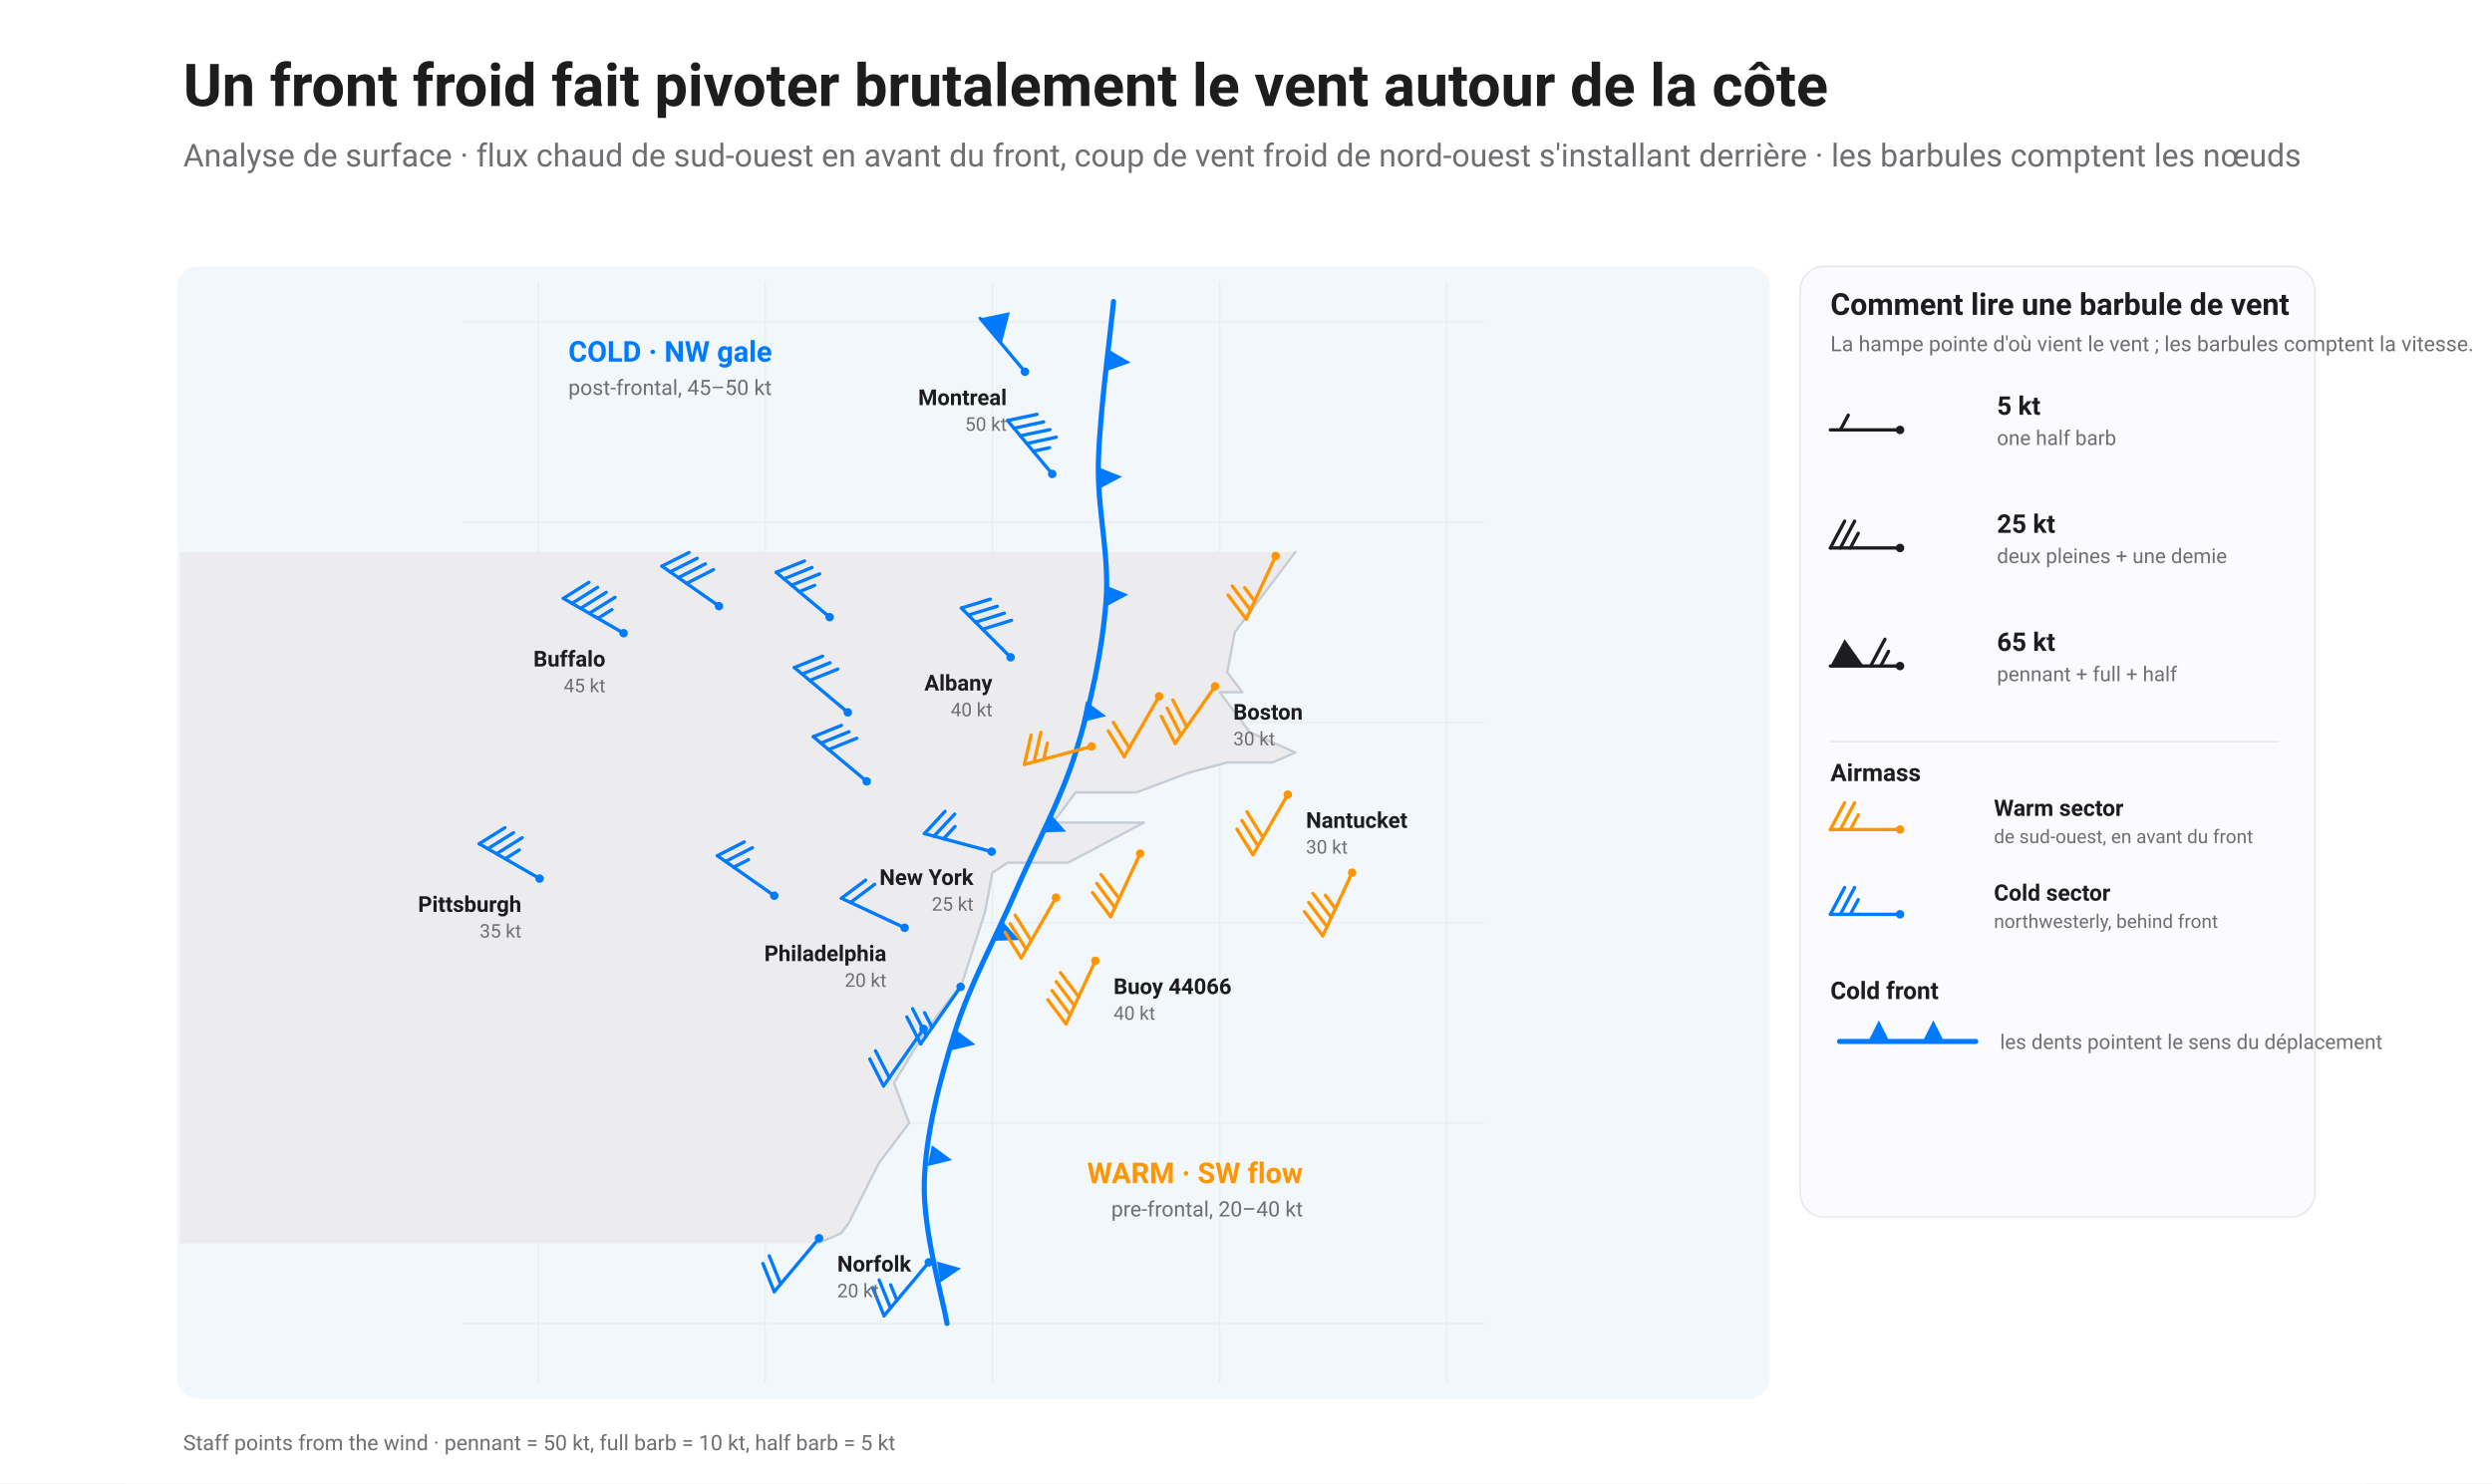
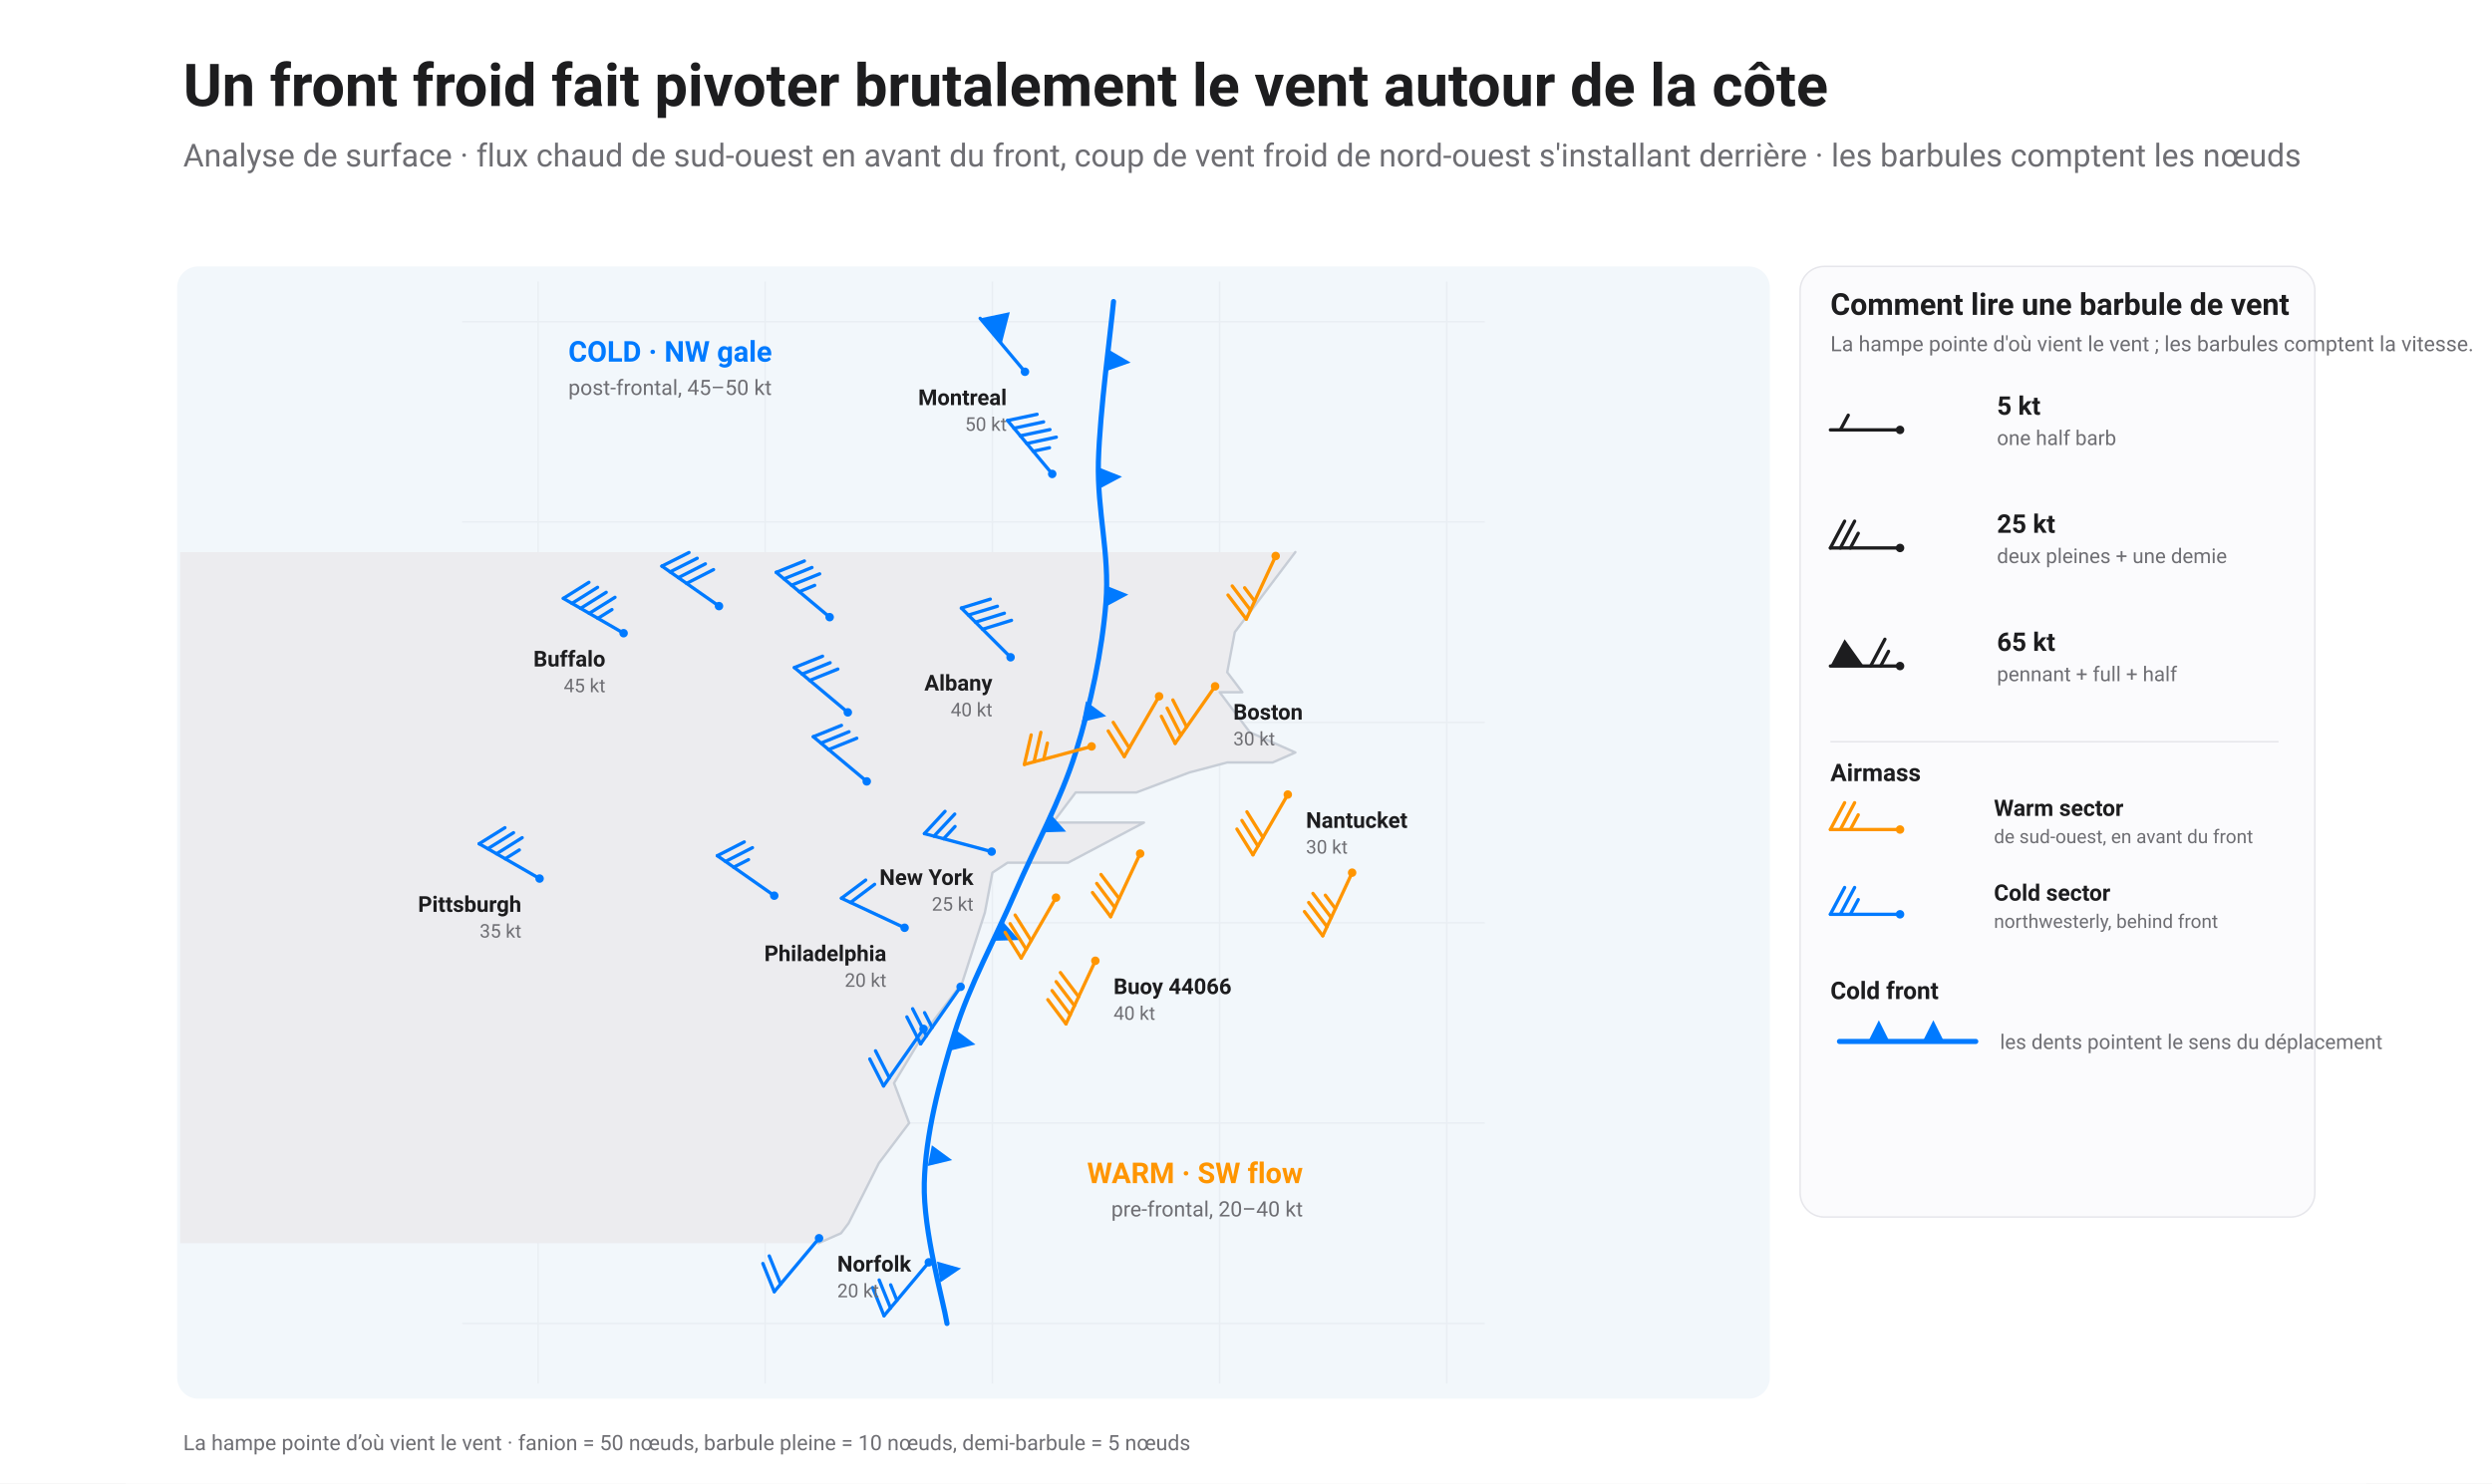
<svg xmlns="http://www.w3.org/2000/svg" width="1646" height="980" viewBox="0 0 1646 980" font-family="Roboto, system-ui, sans-serif" role="img" aria-labelledby="wb-title wb-desc">
  <rect width="1646" height="980" fill="#FFFFFF" />
  <g transform="translate(83,0)">
    <style>.stn { transition: transform.16s ease; transform-box: fill-box; transform-origin: center; }
.stn:hover,.stn:focus { transform: scale(1.16); }
.stn:focus { outline: none; }
@media (prefers-reduced-motion: reduce) {.stn { transition: none; } }</style>
    <rect width="1480" height="980" fill="#FFFFFF" />
    <text x="38.0" y="70" font-size="39" font-weight="700" fill="#1D1D1F">Un front froid fait pivoter brutalement le vent autour de la côte</text>
    <text x="38.0" y="110" font-size="21" fill="#6E6E73">Analyse de surface · flux chaud de sud-ouest en avant du front, coup de vent froid de nord-ouest s'installant derrière · les barbules comptent les nœuds</text>
    <rect x="34.0" y="176.0" width="1052.0" height="748.0" rx="14" fill="#F2F7FB" />
    <g stroke="#E9EEF3" stroke-width="1" fill="none">
      <path d="M222.3,874.3 L897.7,874.3" />
      <path d="M222.3,741.9 L897.7,741.9" />
      <path d="M222.3,609.6 L897.7,609.6" />
      <path d="M222.3,477.2 L897.7,477.2" />
      <path d="M222.3,344.8 L897.7,344.8" />
      <path d="M222.3,212.5 L897.7,212.5" />
      <path d="M272.4,914.0 L272.4,186.0" />
      <path d="M422.4,914.0 L422.4,186.0" />
      <path d="M572.5,914.0 L572.5,186.0" />
      <path d="M722.6,914.0 L722.6,186.0" />
      <path d="M872.6,914.0 L872.6,186.0" />
    </g>
    <path d="M772.6,364.7 L742.6,404.4 L732.6,417.6 L727.6,444.1 L737.6,457.3 L722.6,457.3 L742.6,483.8 L772.6,497.1 L757.6,503.7 L727.6,503.7 L702.6,510.3 L667.6,523.5 L627.5,523.5 L612.5,543.4 L672.6,543.4 L622.5,569.9 L582.5,569.9 L572.5,576.5 L567.5,602.9 L552.5,649.3 L527.5,682.4 L507.5,715.5 L517.5,741.9 L497.5,768.4 L477.5,808.1 L472.5,814.7 L457.5,821.3 L36.0,821.3 L36.0,364.7 Z" fill="#ECECEF" stroke="none" clip-path="inset(0)" />
    <path d="M772.6,364.7 L742.6,404.4 L732.6,417.6 L727.6,444.1 L737.6,457.3 L722.6,457.3 L742.6,483.8 L772.6,497.1 L757.6,503.7 L727.6,503.7 L702.6,510.3 L667.6,523.5 L627.5,523.5 L612.5,543.4 L672.6,543.4 L622.5,569.9 L582.5,569.9 L572.5,576.5 L567.5,602.9 L552.5,649.3 L527.5,682.4 L507.5,715.5 L517.5,741.9 L497.5,768.4 L477.5,808.1 L472.5,814.7 L457.5,821.3" fill="none" stroke="#C7CDD6" stroke-width="1.6" stroke-linejoin="round" stroke-linecap="round" />
    <path d="M652.5,199.2 C650.9,216.9 643.4,272.0 642.5,305.1 C641.7,338.2 650.0,365.8 647.5,397.8 C645.0,429.8 637.5,465.1 627.5,497.1 C617.5,529.0 600.9,558.8 587.5,589.7 C574.2,620.6 557.5,650.4 547.5,682.4 C537.5,714.4 528.3,749.6 527.5,781.6 C526.7,813.6 540.0,858.8 542.5,874.3" fill="none" stroke="#007AFF" stroke-width="3.4" stroke-linejoin="round" stroke-linecap="round" />
    <path d="M649.5,231.1 L663.8,239.5 L648.2,245.0 Z" fill="#007AFF" />
    <path d="M642.7,308.8 L658.1,314.9 L643.5,322.7 Z" fill="#007AFF" />
    <path d="M646.9,386.6 L662.3,392.8 L647.7,400.6 Z" fill="#007AFF" />
    <path d="M634.3,463.3 L647.7,473.1 L631.6,477.0 Z" fill="#007AFF" />
    <path d="M610.3,537.1 L621.2,549.4 L604.7,549.9 Z" fill="#007AFF" />
    <path d="M579.3,608.7 L590.3,621.0 L573.8,621.5 Z" fill="#007AFF" />
    <path d="M547.9,680.1 L561.3,690.0 L545.2,693.9 Z" fill="#007AFF" />
    <path d="M532.5,756.6 L545.9,766.4 L529.8,770.3 Z" fill="#007AFF" />
    <path d="M535.9,833.4 L551.8,837.9 L538.1,847.2 Z" fill="#007AFF" />
    <g role="list">
      <g class="stn" tabindex="0" role="listitem">
        <line x1="328.9" y1="418.3" x2="289.1" y2="395.3" stroke="#007AFF" stroke-width="2.2" stroke-linecap="round" />
        <line x1="289.1" y1="395.3" x2="306.0" y2="384.7" stroke="#007AFF" stroke-width="2.2" stroke-linecap="round" />
        <line x1="294.8" y1="398.6" x2="311.7" y2="388.0" stroke="#007AFF" stroke-width="2.2" stroke-linecap="round" />
        <line x1="300.5" y1="401.9" x2="317.4" y2="391.3" stroke="#007AFF" stroke-width="2.2" stroke-linecap="round" />
        <line x1="306.2" y1="405.2" x2="323.2" y2="394.6" stroke="#007AFF" stroke-width="2.2" stroke-linecap="round" />
        <line x1="311.9" y1="408.5" x2="321.2" y2="402.7" stroke="#007AFF" stroke-width="2.2" stroke-linecap="round" />
        <circle cx="328.9" cy="418.3" r="2.8" fill="#007AFF" />
      </g>
      <g class="stn" tabindex="0" role="listitem">
        <line x1="391.9" y1="400.4" x2="354.2" y2="374.0" stroke="#007AFF" stroke-width="2.2" stroke-linecap="round" />
        <line x1="354.2" y1="374.0" x2="372.1" y2="365.0" stroke="#007AFF" stroke-width="2.2" stroke-linecap="round" />
        <line x1="359.6" y1="377.8" x2="377.5" y2="368.8" stroke="#007AFF" stroke-width="2.2" stroke-linecap="round" />
        <line x1="365.1" y1="381.6" x2="382.9" y2="372.5" stroke="#007AFF" stroke-width="2.2" stroke-linecap="round" />
        <line x1="370.5" y1="385.4" x2="388.3" y2="376.3" stroke="#007AFF" stroke-width="2.2" stroke-linecap="round" />
        <circle cx="391.9" cy="400.4" r="2.8" fill="#007AFF" />
      </g>
      <g class="stn" tabindex="0" role="listitem">
        <line x1="465.0" y1="407.7" x2="429.7" y2="378.1" stroke="#007AFF" stroke-width="2.2" stroke-linecap="round" />
        <line x1="429.7" y1="378.1" x2="448.3" y2="370.6" stroke="#007AFF" stroke-width="2.2" stroke-linecap="round" />
        <line x1="434.8" y1="382.4" x2="453.3" y2="374.9" stroke="#007AFF" stroke-width="2.2" stroke-linecap="round" />
        <line x1="439.8" y1="386.6" x2="458.4" y2="379.1" stroke="#007AFF" stroke-width="2.2" stroke-linecap="round" />
        <line x1="444.9" y1="390.9" x2="455.1" y2="386.7" stroke="#007AFF" stroke-width="2.2" stroke-linecap="round" />
        <circle cx="465.0" cy="407.7" r="2.8" fill="#007AFF" />
      </g>
      <g class="stn" tabindex="0" role="listitem">
        <line x1="584.5" y1="434.2" x2="552.0" y2="401.7" stroke="#007AFF" stroke-width="2.2" stroke-linecap="round" />
        <line x1="552.0" y1="401.7" x2="571.1" y2="395.8" stroke="#007AFF" stroke-width="2.2" stroke-linecap="round" />
        <line x1="556.7" y1="406.3" x2="575.8" y2="400.5" stroke="#007AFF" stroke-width="2.2" stroke-linecap="round" />
        <line x1="561.3" y1="411.0" x2="580.4" y2="405.1" stroke="#007AFF" stroke-width="2.2" stroke-linecap="round" />
        <line x1="566.0" y1="415.7" x2="585.1" y2="409.8" stroke="#007AFF" stroke-width="2.2" stroke-linecap="round" />
        <circle cx="584.5" cy="434.2" r="2.8" fill="#007AFF" />
      </g>
      <g class="stn" tabindex="0" role="listitem">
        <line x1="489.5" y1="516.2" x2="454.2" y2="486.7" stroke="#007AFF" stroke-width="2.2" stroke-linecap="round" />
        <line x1="454.2" y1="486.7" x2="472.8" y2="479.2" stroke="#007AFF" stroke-width="2.2" stroke-linecap="round" />
        <line x1="459.3" y1="490.9" x2="477.8" y2="483.4" stroke="#007AFF" stroke-width="2.2" stroke-linecap="round" />
        <line x1="464.3" y1="495.2" x2="482.9" y2="487.7" stroke="#007AFF" stroke-width="2.2" stroke-linecap="round" />
        <circle cx="489.5" cy="516.2" r="2.8" fill="#007AFF" />
      </g>
      <g class="stn" tabindex="0" role="listitem">
        <line x1="273.4" y1="580.4" x2="233.5" y2="557.4" stroke="#007AFF" stroke-width="2.2" stroke-linecap="round" />
        <line x1="233.5" y1="557.4" x2="250.5" y2="546.8" stroke="#007AFF" stroke-width="2.2" stroke-linecap="round" />
        <line x1="239.2" y1="560.7" x2="256.2" y2="550.1" stroke="#007AFF" stroke-width="2.2" stroke-linecap="round" />
        <line x1="245.0" y1="564.0" x2="261.9" y2="553.4" stroke="#007AFF" stroke-width="2.2" stroke-linecap="round" />
        <line x1="250.7" y1="567.3" x2="260.0" y2="561.5" stroke="#007AFF" stroke-width="2.2" stroke-linecap="round" />
        <circle cx="273.4" cy="580.4" r="2.8" fill="#007AFF" />
      </g>
      <g class="stn" tabindex="0" role="listitem">
        <line x1="477.0" y1="470.6" x2="441.7" y2="441.0" stroke="#007AFF" stroke-width="2.2" stroke-linecap="round" />
        <line x1="441.7" y1="441.0" x2="460.3" y2="433.5" stroke="#007AFF" stroke-width="2.2" stroke-linecap="round" />
        <line x1="446.8" y1="445.3" x2="465.3" y2="437.8" stroke="#007AFF" stroke-width="2.2" stroke-linecap="round" />
        <line x1="451.8" y1="449.5" x2="470.4" y2="442.0" stroke="#007AFF" stroke-width="2.2" stroke-linecap="round" />
        <circle cx="477.0" cy="470.6" r="2.8" fill="#007AFF" />
      </g>
      <g class="stn" tabindex="0" role="listitem">
        <line x1="428.4" y1="591.7" x2="390.8" y2="565.3" stroke="#007AFF" stroke-width="2.2" stroke-linecap="round" />
        <line x1="390.8" y1="565.3" x2="408.6" y2="556.2" stroke="#007AFF" stroke-width="2.2" stroke-linecap="round" />
        <line x1="396.2" y1="569.1" x2="414.0" y2="560.0" stroke="#007AFF" stroke-width="2.2" stroke-linecap="round" />
        <line x1="401.6" y1="572.9" x2="411.4" y2="567.9" stroke="#007AFF" stroke-width="2.2" stroke-linecap="round" />
        <circle cx="428.4" cy="591.7" r="2.8" fill="#007AFF" />
      </g>
      <g class="stn" tabindex="0" role="listitem">
        <line x1="594.0" y1="245.6" x2="564.4" y2="210.3" stroke="#007AFF" stroke-width="2.2" stroke-linecap="round" />
        <path d="M564.4,210.3 L584.0,206.2 L578.6,227.2 Z" fill="#007AFF" />
        <circle cx="594.0" cy="245.6" r="2.8" fill="#007AFF" />
      </g>
      <g class="stn" tabindex="0" role="listitem">
        <line x1="612.0" y1="313.1" x2="582.5" y2="277.8" stroke="#007AFF" stroke-width="2.2" stroke-linecap="round" />
        <line x1="582.5" y1="277.8" x2="602.0" y2="273.7" stroke="#007AFF" stroke-width="2.2" stroke-linecap="round" />
        <line x1="586.7" y1="282.9" x2="606.3" y2="278.7" stroke="#007AFF" stroke-width="2.2" stroke-linecap="round" />
        <line x1="590.9" y1="287.9" x2="610.5" y2="283.8" stroke="#007AFF" stroke-width="2.2" stroke-linecap="round" />
        <line x1="595.2" y1="293.0" x2="614.7" y2="288.8" stroke="#007AFF" stroke-width="2.2" stroke-linecap="round" />
        <line x1="599.4" y1="298.1" x2="610.2" y2="295.8" stroke="#007AFF" stroke-width="2.2" stroke-linecap="round" />
        <circle cx="612.0" cy="313.1" r="2.8" fill="#007AFF" />
      </g>
      <g class="stn" tabindex="0" role="listitem">
        <line x1="638.0" y1="493.1" x2="593.6" y2="505.0" stroke="#FF9500" stroke-width="2.2" stroke-linecap="round" />
        <line x1="593.6" y1="505.0" x2="598.1" y2="485.5" stroke="#FF9500" stroke-width="2.2" stroke-linecap="round" />
        <line x1="600.0" y1="503.3" x2="604.5" y2="483.8" stroke="#FF9500" stroke-width="2.2" stroke-linecap="round" />
        <line x1="606.4" y1="501.6" x2="608.8" y2="490.9" stroke="#FF9500" stroke-width="2.2" stroke-linecap="round" />
        <circle cx="638.0" cy="493.1" r="2.8" fill="#FF9500" />
      </g>
      <g class="stn" tabindex="0" role="listitem">
        <line x1="572.0" y1="562.6" x2="527.6" y2="550.7" stroke="#007AFF" stroke-width="2.2" stroke-linecap="round" />
        <line x1="527.6" y1="550.7" x2="541.2" y2="536.0" stroke="#007AFF" stroke-width="2.2" stroke-linecap="round" />
        <line x1="533.9" y1="552.4" x2="547.6" y2="537.8" stroke="#007AFF" stroke-width="2.2" stroke-linecap="round" />
        <line x1="540.3" y1="554.1" x2="547.8" y2="546.0" stroke="#007AFF" stroke-width="2.2" stroke-linecap="round" />
        <circle cx="572.0" cy="562.6" r="2.8" fill="#007AFF" />
      </g>
      <g class="stn" tabindex="0" role="listitem">
        <line x1="514.5" y1="612.9" x2="472.8" y2="593.4" stroke="#007AFF" stroke-width="2.2" stroke-linecap="round" />
        <line x1="472.8" y1="593.4" x2="488.8" y2="581.4" stroke="#007AFF" stroke-width="2.2" stroke-linecap="round" />
        <line x1="478.8" y1="596.2" x2="494.7" y2="584.2" stroke="#007AFF" stroke-width="2.2" stroke-linecap="round" />
        <circle cx="514.5" cy="612.9" r="2.8" fill="#007AFF" />
      </g>
      <g class="stn" tabindex="0" role="listitem">
        <line x1="719.6" y1="453.4" x2="693.2" y2="491.1" stroke="#FF9500" stroke-width="2.2" stroke-linecap="round" />
        <line x1="693.2" y1="491.1" x2="684.1" y2="473.2" stroke="#FF9500" stroke-width="2.2" stroke-linecap="round" />
        <line x1="697.0" y1="485.6" x2="687.9" y2="467.8" stroke="#FF9500" stroke-width="2.2" stroke-linecap="round" />
        <line x1="700.8" y1="480.2" x2="691.7" y2="462.4" stroke="#FF9500" stroke-width="2.2" stroke-linecap="round" />
        <circle cx="719.6" cy="453.4" r="2.8" fill="#FF9500" />
      </g>
      <g class="stn" tabindex="0" role="listitem">
        <line x1="682.6" y1="460.0" x2="659.6" y2="499.8" stroke="#FF9500" stroke-width="2.2" stroke-linecap="round" />
        <line x1="659.6" y1="499.8" x2="649.0" y2="482.9" stroke="#FF9500" stroke-width="2.2" stroke-linecap="round" />
        <line x1="662.9" y1="494.1" x2="652.3" y2="477.2" stroke="#FF9500" stroke-width="2.2" stroke-linecap="round" />
        <circle cx="682.6" cy="460.0" r="2.8" fill="#FF9500" />
      </g>
      <g class="stn" tabindex="0" role="listitem">
        <line x1="759.6" y1="367.3" x2="740.2" y2="409.0" stroke="#FF9500" stroke-width="2.2" stroke-linecap="round" />
        <line x1="740.2" y1="409.0" x2="728.1" y2="393.1" stroke="#FF9500" stroke-width="2.2" stroke-linecap="round" />
        <line x1="742.9" y1="403.0" x2="730.9" y2="387.1" stroke="#FF9500" stroke-width="2.2" stroke-linecap="round" />
        <line x1="745.7" y1="397.1" x2="739.1" y2="388.3" stroke="#FF9500" stroke-width="2.2" stroke-linecap="round" />
        <circle cx="759.6" cy="367.3" r="2.8" fill="#FF9500" />
      </g>
      <g class="stn" tabindex="0" role="listitem">
        <line x1="767.6" y1="524.9" x2="744.6" y2="564.7" stroke="#FF9500" stroke-width="2.2" stroke-linecap="round" />
        <line x1="744.6" y1="564.7" x2="734.0" y2="547.7" stroke="#FF9500" stroke-width="2.2" stroke-linecap="round" />
        <line x1="747.9" y1="559.0" x2="737.3" y2="542.0" stroke="#FF9500" stroke-width="2.2" stroke-linecap="round" />
        <line x1="751.2" y1="553.3" x2="740.6" y2="536.3" stroke="#FF9500" stroke-width="2.2" stroke-linecap="round" />
        <circle cx="767.6" cy="524.9" r="2.8" fill="#FF9500" />
      </g>
      <g class="stn" tabindex="0" role="listitem">
        <line x1="551.5" y1="651.9" x2="525.1" y2="689.6" stroke="#007AFF" stroke-width="2.2" stroke-linecap="round" />
        <line x1="525.1" y1="689.6" x2="516.0" y2="671.8" stroke="#007AFF" stroke-width="2.2" stroke-linecap="round" />
        <line x1="528.9" y1="684.2" x2="519.8" y2="666.4" stroke="#007AFF" stroke-width="2.2" stroke-linecap="round" />
        <line x1="532.7" y1="678.8" x2="527.7" y2="669.0" stroke="#007AFF" stroke-width="2.2" stroke-linecap="round" />
        <circle cx="551.5" cy="651.9" r="2.8" fill="#007AFF" />
      </g>
      <g class="stn" tabindex="0" role="listitem">
        <line x1="458.0" y1="818.0" x2="428.4" y2="853.3" stroke="#007AFF" stroke-width="2.2" stroke-linecap="round" />
        <line x1="428.4" y1="853.3" x2="420.9" y2="834.7" stroke="#007AFF" stroke-width="2.2" stroke-linecap="round" />
        <line x1="432.6" y1="848.2" x2="425.1" y2="829.7" stroke="#007AFF" stroke-width="2.2" stroke-linecap="round" />
        <circle cx="458.0" cy="818.0" r="2.8" fill="#007AFF" />
      </g>
      <g class="stn" tabindex="0" role="listitem">
        <line x1="527.0" y1="679.7" x2="500.6" y2="717.4" stroke="#007AFF" stroke-width="2.2" stroke-linecap="round" />
        <line x1="500.6" y1="717.4" x2="491.5" y2="699.6" stroke="#007AFF" stroke-width="2.2" stroke-linecap="round" />
        <line x1="504.4" y1="712.0" x2="495.3" y2="694.2" stroke="#007AFF" stroke-width="2.2" stroke-linecap="round" />
        <circle cx="527.0" cy="679.7" r="2.8" fill="#007AFF" />
      </g>
      <g class="stn" tabindex="0" role="listitem">
        <line x1="810.1" y1="576.5" x2="790.7" y2="618.2" stroke="#FF9500" stroke-width="2.2" stroke-linecap="round" />
        <line x1="790.7" y1="618.2" x2="778.6" y2="602.2" stroke="#FF9500" stroke-width="2.2" stroke-linecap="round" />
        <line x1="793.5" y1="612.2" x2="781.4" y2="596.2" stroke="#FF9500" stroke-width="2.2" stroke-linecap="round" />
        <line x1="796.3" y1="606.2" x2="784.2" y2="590.2" stroke="#FF9500" stroke-width="2.2" stroke-linecap="round" />
        <line x1="799.0" y1="600.2" x2="792.4" y2="591.4" stroke="#FF9500" stroke-width="2.2" stroke-linecap="round" />
        <circle cx="810.1" cy="576.5" r="2.8" fill="#FF9500" />
      </g>
      <g class="stn" tabindex="0" role="listitem">
        <line x1="614.5" y1="593.0" x2="591.5" y2="632.9" stroke="#FF9500" stroke-width="2.2" stroke-linecap="round" />
        <line x1="591.5" y1="632.9" x2="580.9" y2="615.9" stroke="#FF9500" stroke-width="2.2" stroke-linecap="round" />
        <line x1="594.8" y1="627.1" x2="584.2" y2="610.2" stroke="#FF9500" stroke-width="2.2" stroke-linecap="round" />
        <line x1="598.1" y1="621.4" x2="587.5" y2="604.5" stroke="#FF9500" stroke-width="2.2" stroke-linecap="round" />
        <circle cx="614.5" cy="593.0" r="2.8" fill="#FF9500" />
      </g>
      <g class="stn" tabindex="0" role="listitem">
        <line x1="670.1" y1="563.9" x2="650.6" y2="605.6" stroke="#FF9500" stroke-width="2.2" stroke-linecap="round" />
        <line x1="650.6" y1="605.6" x2="638.6" y2="589.6" stroke="#FF9500" stroke-width="2.2" stroke-linecap="round" />
        <line x1="653.4" y1="599.6" x2="641.4" y2="583.6" stroke="#FF9500" stroke-width="2.2" stroke-linecap="round" />
        <line x1="656.2" y1="593.6" x2="644.2" y2="577.7" stroke="#FF9500" stroke-width="2.2" stroke-linecap="round" />
        <circle cx="670.1" cy="563.9" r="2.8" fill="#FF9500" />
      </g>
      <g class="stn" tabindex="0" role="listitem">
        <line x1="640.5" y1="634.7" x2="621.1" y2="676.4" stroke="#FF9500" stroke-width="2.2" stroke-linecap="round" />
        <line x1="621.1" y1="676.4" x2="609.1" y2="660.4" stroke="#FF9500" stroke-width="2.2" stroke-linecap="round" />
        <line x1="623.9" y1="670.4" x2="611.9" y2="654.4" stroke="#FF9500" stroke-width="2.2" stroke-linecap="round" />
        <line x1="626.7" y1="664.4" x2="614.6" y2="648.5" stroke="#FF9500" stroke-width="2.2" stroke-linecap="round" />
        <line x1="629.5" y1="658.5" x2="617.4" y2="642.5" stroke="#FF9500" stroke-width="2.2" stroke-linecap="round" />
        <circle cx="640.5" cy="634.7" r="2.8" fill="#FF9500" />
      </g>
      <g class="stn" tabindex="0" role="listitem">
        <line x1="530.5" y1="833.9" x2="500.9" y2="869.2" stroke="#007AFF" stroke-width="2.2" stroke-linecap="round" />
        <line x1="500.9" y1="869.2" x2="493.4" y2="850.6" stroke="#007AFF" stroke-width="2.2" stroke-linecap="round" />
        <line x1="505.2" y1="864.1" x2="497.7" y2="845.6" stroke="#007AFF" stroke-width="2.2" stroke-linecap="round" />
        <line x1="509.4" y1="859.0" x2="505.3" y2="848.8" stroke="#007AFF" stroke-width="2.2" stroke-linecap="round" />
        <circle cx="530.5" cy="833.9" r="2.8" fill="#007AFF" />
      </g>
    </g>
    <g>
      <text x="316.9" y="440.3" font-size="14.5" font-weight="600" fill="#1D1D1F" text-anchor="end">Buffalo</text>
      <text x="316.9" y="457.3" font-size="12.5" fill="#6E6E73" text-anchor="end">45 kt</text>
      <text x="572.5" y="456.2" font-size="14.5" font-weight="600" fill="#1D1D1F" text-anchor="end">Albany</text>
      <text x="572.5" y="473.2" font-size="12.5" fill="#6E6E73" text-anchor="end">40 kt</text>
      <text x="261.4" y="602.4" font-size="14.5" font-weight="600" fill="#1D1D1F" text-anchor="end">Pittsburgh</text>
      <text x="261.4" y="619.4" font-size="12.5" fill="#6E6E73" text-anchor="end">35 kt</text>
      <text x="582.0" y="267.6" font-size="14.5" font-weight="600" fill="#1D1D1F" text-anchor="end">Montreal</text>
      <text x="582.0" y="284.6" font-size="12.5" fill="#6E6E73" text-anchor="end">50 kt</text>
      <text x="560.0" y="584.6" font-size="14.5" font-weight="600" fill="#1D1D1F" text-anchor="end">New York</text>
      <text x="560.0" y="601.6" font-size="12.5" fill="#6E6E73" text-anchor="end">25 kt</text>
      <text x="502.5" y="634.9" font-size="14.5" font-weight="600" fill="#1D1D1F" text-anchor="end">Philadelphia</text>
      <text x="502.5" y="651.9" font-size="12.5" fill="#6E6E73" text-anchor="end">20 kt</text>
      <text x="731.6" y="475.4" font-size="14.5" font-weight="600" fill="#1D1D1F" text-anchor="start">Boston</text>
      <text x="731.6" y="492.4" font-size="12.5" fill="#6E6E73" text-anchor="start">30 kt</text>
      <text x="779.6" y="546.9" font-size="14.5" font-weight="600" fill="#1D1D1F" text-anchor="start">Nantucket</text>
      <text x="779.6" y="563.9" font-size="12.5" fill="#6E6E73" text-anchor="start">30 kt</text>
      <text x="470.0" y="840.0" font-size="14.5" font-weight="600" fill="#1D1D1F" text-anchor="start">Norfolk</text>
      <text x="470.0" y="857.0" font-size="12.5" fill="#6E6E73" text-anchor="start">20 kt</text>
      <text x="652.5" y="656.7" font-size="14.5" font-weight="600" fill="#1D1D1F" text-anchor="start">Buoy 44066</text>
      <text x="652.5" y="673.7" font-size="12.5" fill="#6E6E73" text-anchor="start">40 kt</text>
    </g>
    <text x="292.4" y="238.9" font-size="19" font-weight="700" fill="#007AFF">COLD · NW gale</text>
    <text x="292.4" y="260.9" font-size="14" fill="#6E6E73">post-frontal, 45–50 kt</text>
    <text x="777.6" y="781.6" font-size="19" font-weight="700" fill="#FF9500" text-anchor="end">WARM · SW flow</text>
    <text x="777.6" y="803.6" font-size="14" fill="#6E6E73" text-anchor="end">pre-frontal, 20–40 kt</text>
    <rect x="1106.0" y="176.0" width="340.0" height="628" rx="16" fill="#FBFBFD" stroke="#E6E6EB" stroke-width="1" />
    <text x="1126.0" y="208.0" font-size="20" font-weight="700" fill="#1D1D1F">Comment lire une barbule de vent</text>
    <text x="1126.0" y="232.0" font-size="14" fill="#6E6E73">La hampe pointe d'où vient le vent ; les barbules comptent la vitesse.</text>
    <line x1="1172.0" y1="284.0" x2="1126.0" y2="284.0" stroke="#1D1D1F" stroke-width="2.2" stroke-linecap="round" />
    <line x1="1132.6" y1="284.0" x2="1137.8" y2="274.3" stroke="#1D1D1F" stroke-width="2.2" stroke-linecap="round" />
    <circle cx="1172.0" cy="284.0" r="2.8" fill="#1D1D1F" />
    <text x="1236.0" y="274.0" font-size="17" font-weight="700" fill="#1D1D1F">5 kt</text>
    <text x="1236.0" y="294.0" font-size="13.5" fill="#6E6E73">one half barb</text>
    <line x1="1172.0" y1="362.0" x2="1126.0" y2="362.0" stroke="#1D1D1F" stroke-width="2.2" stroke-linecap="round" />
    <line x1="1126.0" y1="362.0" x2="1135.4" y2="344.3" stroke="#1D1D1F" stroke-width="2.2" stroke-linecap="round" />
    <line x1="1132.6" y1="362.0" x2="1142.0" y2="344.3" stroke="#1D1D1F" stroke-width="2.2" stroke-linecap="round" />
    <line x1="1139.2" y1="362.0" x2="1144.4" y2="352.3" stroke="#1D1D1F" stroke-width="2.2" stroke-linecap="round" />
    <circle cx="1172.0" cy="362.0" r="2.8" fill="#1D1D1F" />
    <text x="1236.0" y="352.0" font-size="17" font-weight="700" fill="#1D1D1F">25 kt</text>
    <text x="1236.0" y="372.0" font-size="13.5" fill="#6E6E73">deux pleines + une demie</text>
    <line x1="1172.0" y1="440.0" x2="1126.0" y2="440.0" stroke="#1D1D1F" stroke-width="2.2" stroke-linecap="round" />
    <path d="M1126.0,440.0 L1135.4,422.3 L1148.0,440.0 Z" fill="#1D1D1F" />
    <line x1="1152.6" y1="440.0" x2="1162.0" y2="422.3" stroke="#1D1D1F" stroke-width="2.2" stroke-linecap="round" />
    <line x1="1159.2" y1="440.0" x2="1164.4" y2="430.3" stroke="#1D1D1F" stroke-width="2.2" stroke-linecap="round" />
    <circle cx="1172.0" cy="440.0" r="2.8" fill="#1D1D1F" />
    <text x="1236.0" y="430.0" font-size="17" font-weight="700" fill="#1D1D1F">65 kt</text>
    <text x="1236.0" y="450.0" font-size="13.5" fill="#6E6E73">pennant + full + half</text>
    <line x1="1126.0" y1="490.0" x2="1422.0" y2="490.0" stroke="#E6E6EB" stroke-width="1" />
    <text x="1126.0" y="516.0" font-size="16" font-weight="700" fill="#1D1D1F">Airmass</text>
    <line x1="1172.0" y1="548.0" x2="1126.0" y2="548.0" stroke="#FF9500" stroke-width="2.2" stroke-linecap="round" />
    <line x1="1126.0" y1="548.0" x2="1135.4" y2="530.3" stroke="#FF9500" stroke-width="2.2" stroke-linecap="round" />
    <line x1="1132.6" y1="548.0" x2="1142.0" y2="530.3" stroke="#FF9500" stroke-width="2.2" stroke-linecap="round" />
    <line x1="1139.2" y1="548.0" x2="1144.4" y2="538.3" stroke="#FF9500" stroke-width="2.2" stroke-linecap="round" />
    <circle cx="1172.0" cy="548.0" r="2.8" fill="#FF9500" />
    <text x="1234.0" y="539.0" font-size="15" font-weight="600" fill="#1D1D1F">Warm sector</text>
    <text x="1234.0" y="557.0" font-size="12.5" fill="#6E6E73">de sud-ouest, en avant du front</text>
    <line x1="1172.0" y1="604.0" x2="1126.0" y2="604.0" stroke="#007AFF" stroke-width="2.2" stroke-linecap="round" />
    <line x1="1126.0" y1="604.0" x2="1135.4" y2="586.3" stroke="#007AFF" stroke-width="2.2" stroke-linecap="round" />
    <line x1="1132.6" y1="604.0" x2="1142.0" y2="586.3" stroke="#007AFF" stroke-width="2.2" stroke-linecap="round" />
    <line x1="1139.2" y1="604.0" x2="1144.4" y2="594.3" stroke="#007AFF" stroke-width="2.2" stroke-linecap="round" />
    <circle cx="1172.0" cy="604.0" r="2.8" fill="#007AFF" />
    <text x="1234.0" y="595.0" font-size="15" font-weight="600" fill="#1D1D1F">Cold sector</text>
    <text x="1234.0" y="613.0" font-size="12.5" fill="#6E6E73">northwesterly, behind front</text>
    <text x="1126.0" y="660.0" font-size="16" font-weight="700" fill="#1D1D1F">Cold front</text>
    <line x1="1132.0" y1="688.0" x2="1222.0" y2="688.0" stroke="#007AFF" stroke-width="3.4" stroke-linecap="round" />
    <path d="M1151.0,688.0 L1158.0,674.0 L1165.0,688.0 Z" fill="#007AFF" />
    <path d="M1187.0,688.0 L1194.0,674.0 L1201.0,688.0 Z" fill="#007AFF" />
    <text x="1238.0" y="693.0" font-size="13.5" fill="#6E6E73">les dents pointent le sens du déplacement</text>
-     <text x="38.0" y="958" font-size="14" fill="#6E6E73">Staff points from the wind · pennant = 50 kt, full barb = 10 kt, half barb = 5 kt</text>
+     <text x="38.0" y="958" font-size="14" fill="#6E6E73">La hampe pointe d’où vient le vent · fanion = 50 nœuds, barbule pleine = 10 nœuds, demi-barbule = 5 nœuds</text>
    <g data-fs-internal="" role="button" tabindex="0" aria-label="Toggle fullscreen" transform="translate(1432,14)" style="display:none;cursor:pointer">
      <rect x="0" y="0" width="34" height="34" rx="8" fill="#F2F3F5" />
      <path d="M6 13 V6 h7 M28 13 V6 h-7 M6 21 v7 h7 M28 21 v7 h-7" fill="none" stroke="#1D1D1F" stroke-width="2" stroke-linecap="round" />
    </g>
  </g>
</svg>
